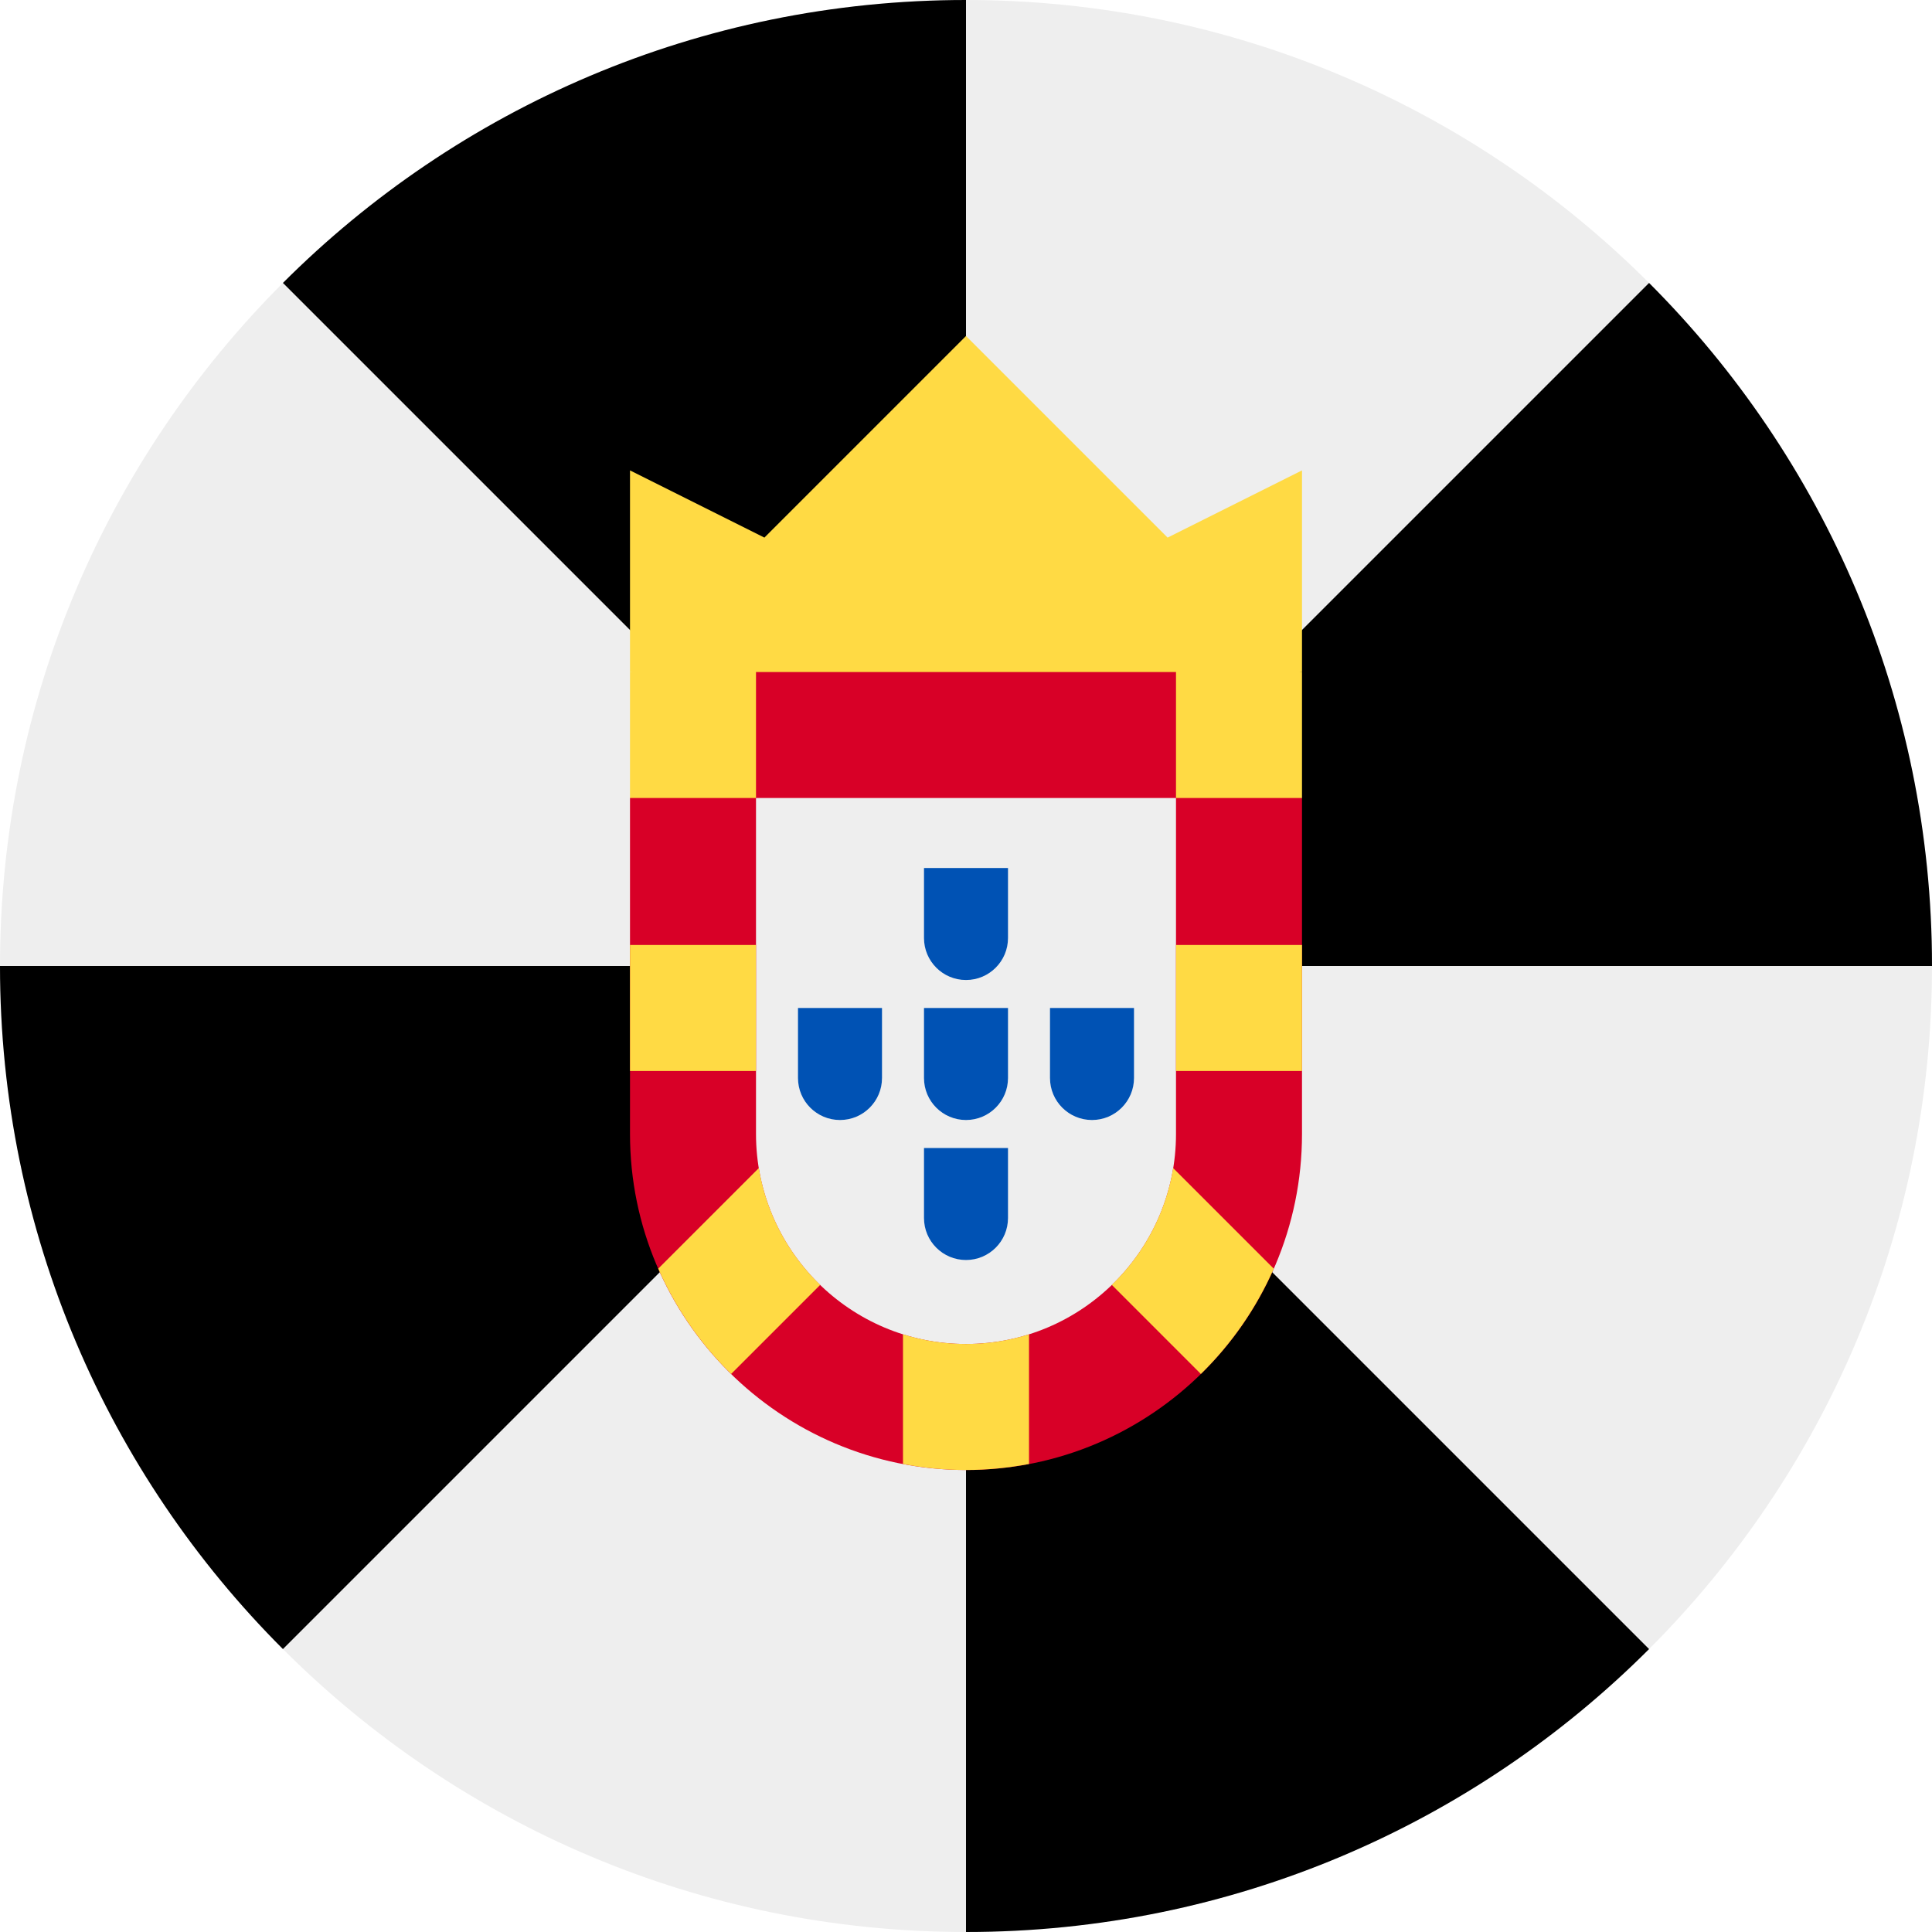
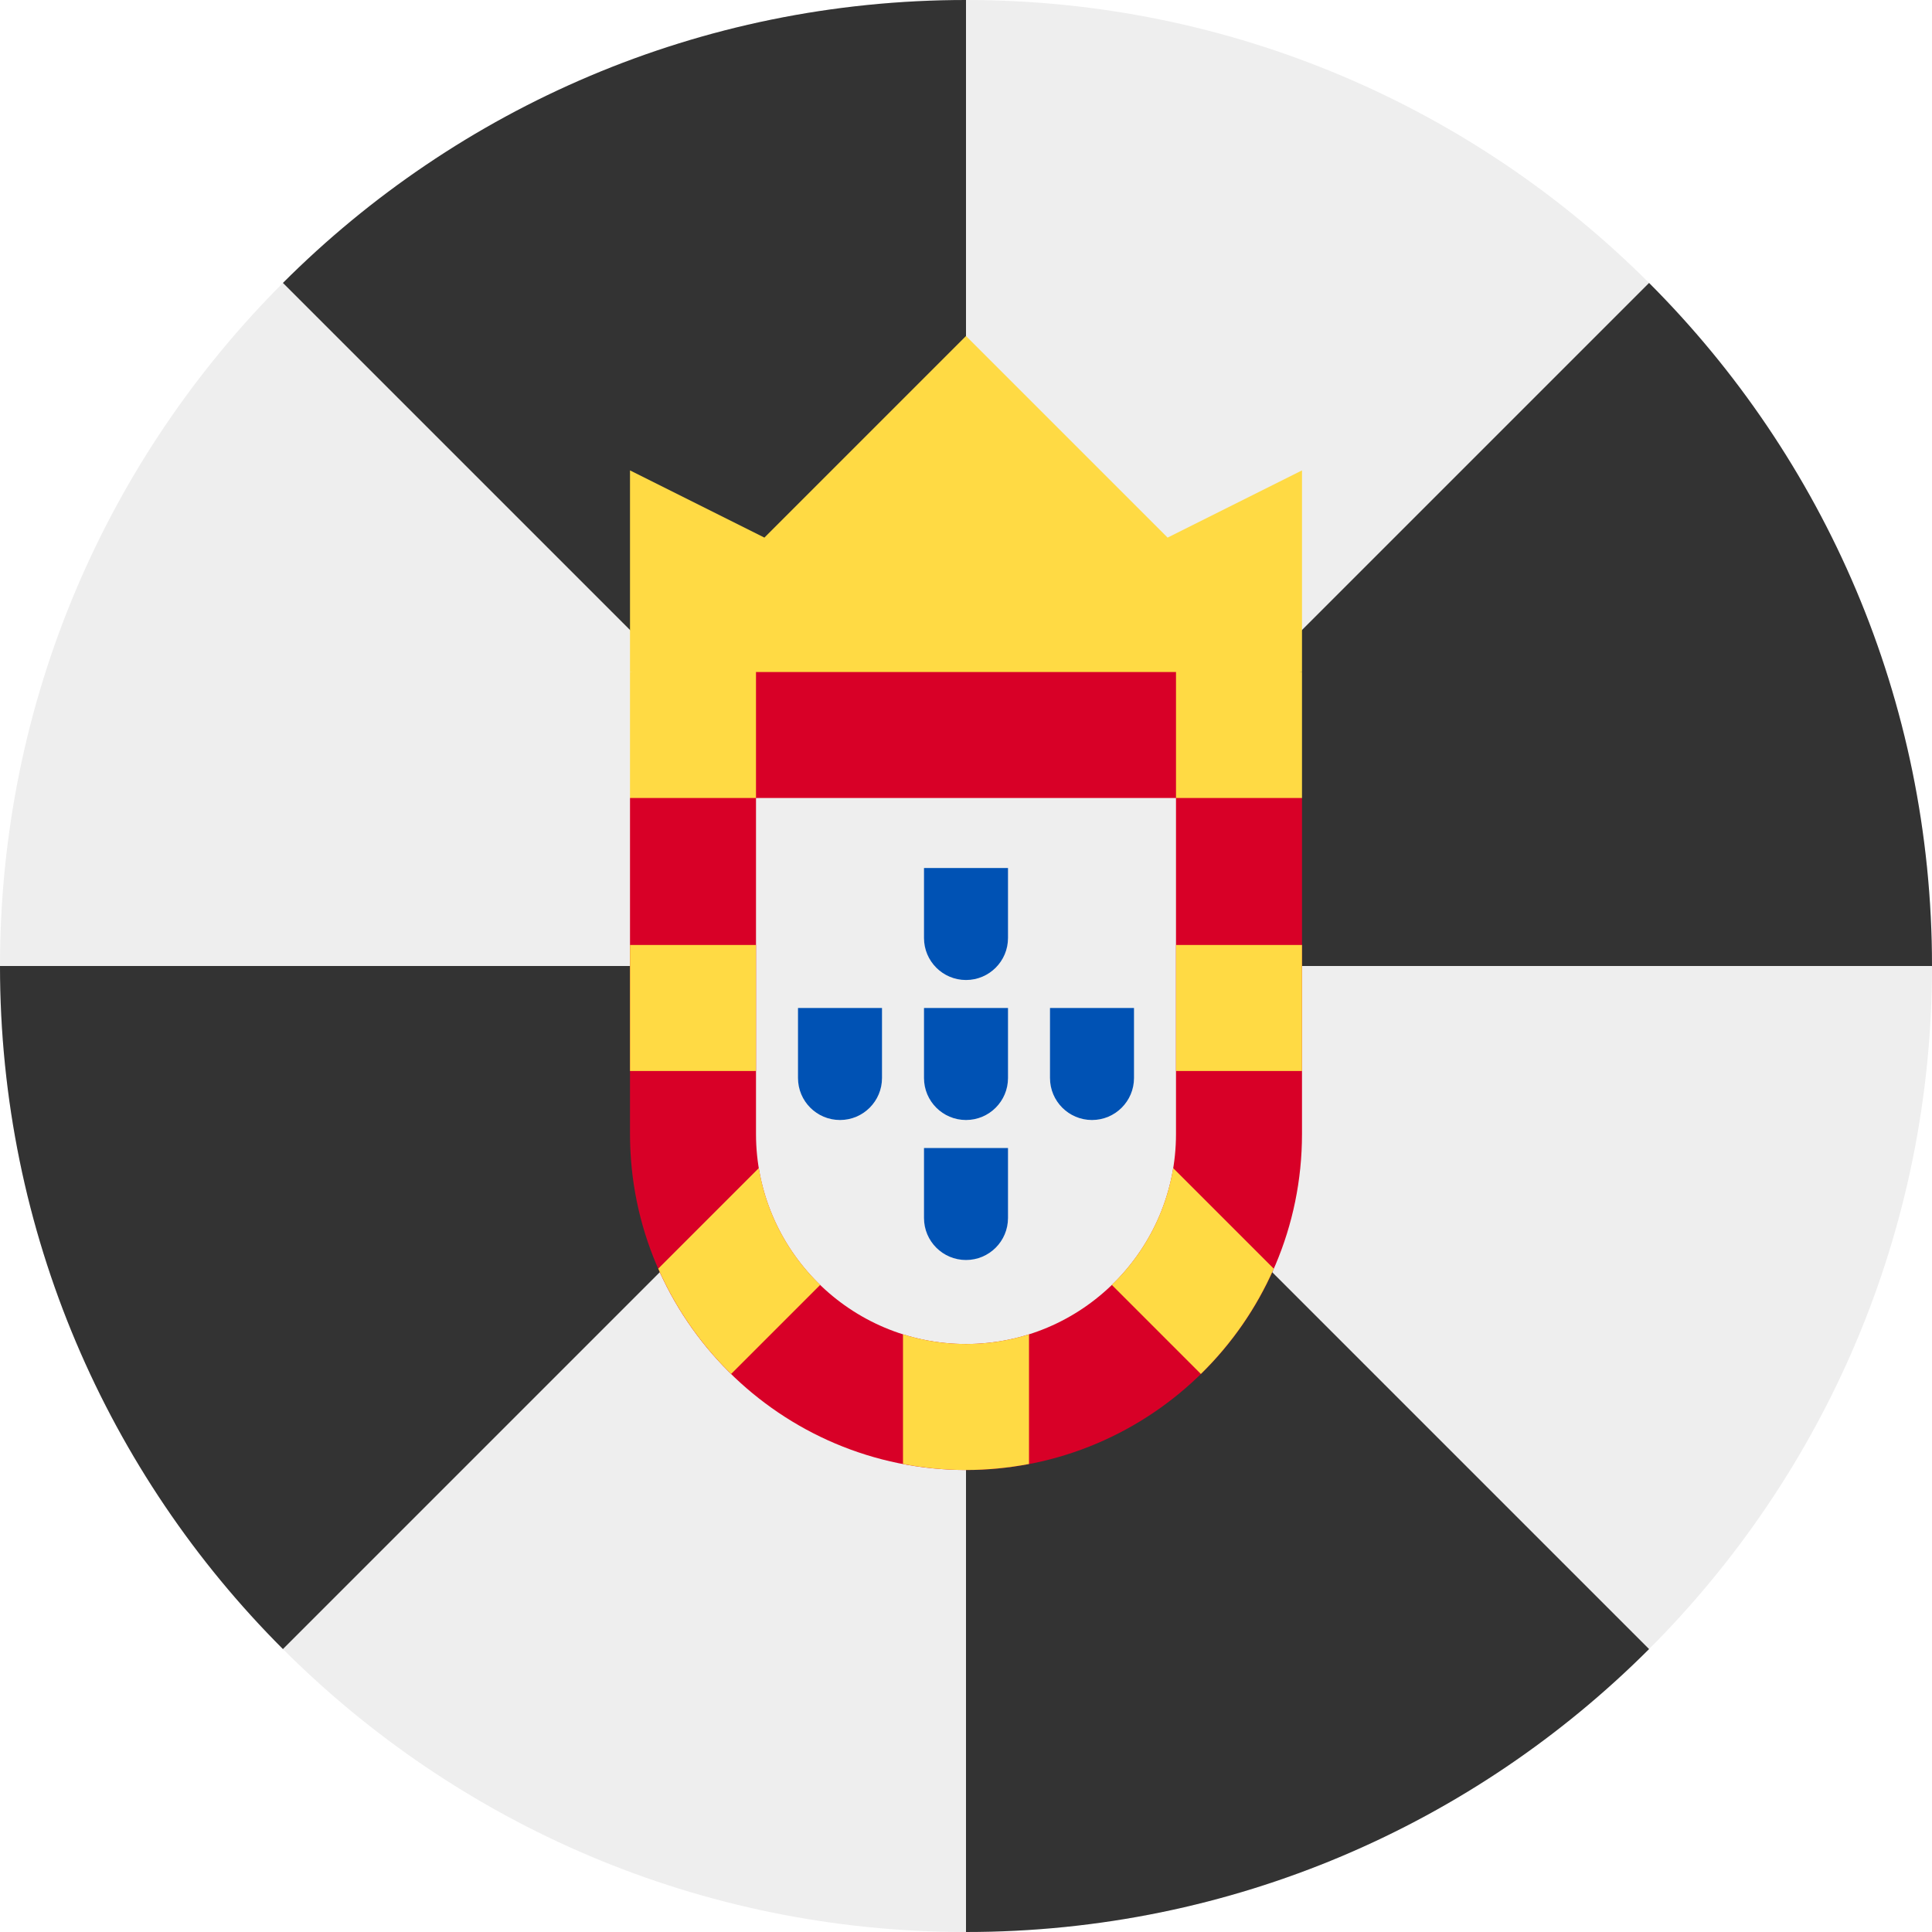
<svg xmlns="http://www.w3.org/2000/svg" viewBox="0 0 512 512">
  <circle cx="256" cy="256" r="256" fill="#eee" />
-   <path d="M256 0C185.307 0 121.307 28.654 74.98 74.98L256 256V0zM0 256c0 70.693 28.654 134.693 74.98 181.02L256 256H0zm256 256c70.693 0 134.693-28.654 181.02-74.98L256 256v256zm256-256c0-70.693-28.654-134.693-74.98-181.02L256 256h256z" />
+   <path d="M256 0C185.307 0 121.307 28.654 74.98 74.98L256 256V0zM0 256c0 70.693 28.654 134.693 74.98 181.02L256 256H0zm256 256c70.693 0 134.693-28.654 181.02-74.98L256 256v256zm256-256c0-70.693-28.654-134.693-74.98-181.02L256 256h256z" fill="#333" />
  <path fill="#ffda44" d="M166.957 178.087L256 189.22l89.043-11.133v-53.426l-35.617 17.809L256 89.043l-53.426 53.427-35.617-17.809z" />
  <path d="M256 389.565c-49.099 0-89.043-39.945-89.043-89.043v-89.039l33.391-33.394h111.304l33.391 33.394v89.039c0 49.098-39.944 89.043-89.043 89.043z" fill="#d80027" />
  <path d="M256 356.174c-30.687 0-55.652-24.966-55.652-55.652V211.48h111.304v89.041c0 30.687-24.965 55.653-55.652 55.653z" fill="#eee" />
  <path d="M166.957 178.087h33.391v33.391h-33.391zm144.695 0h33.391v33.391h-33.391zm0 72.348h33.391v33.391h-33.391zm-144.695 0h33.391v33.391h-33.391zM256 356.174c-5.816 0-11.423-.9-16.696-2.562v34.361c5.412 1.032 10.988 1.593 16.696 1.593s11.284-.561 16.696-1.593v-34.361A55.476 55.476 0 0 1 256 356.174zm-54.908-46.618l-26.648 26.648a89.353 89.353 0 0 0 19.314 27.908l23.6-23.6c-8.422-8.137-14.289-18.897-16.266-30.956zm136.464 26.65l-26.648-26.648c-1.978 12.058-7.844 22.817-16.265 30.957l23.6 23.6a89.4 89.4 0 0 0 19.313-27.909z" fill="#ffda44" />
  <path d="M244.87 230.03v18.55c0 6.146 4.983 11.13 11.13 11.13s11.13-4.984 11.13-11.13v-18.55h-22.26zm0 74.203v18.55c0 6.146 4.983 11.13 11.13 11.13s11.13-4.984 11.13-11.13v-18.55h-22.26zm33.391-37.103v18.552c0 6.146 4.983 11.13 11.13 11.13s11.13-4.984 11.13-11.13V267.13h-22.26zm-33.391 0v18.552c0 6.146 4.983 11.13 11.13 11.13s11.13-4.984 11.13-11.13V267.13h-22.26zm-33.392 0v18.552c0 6.146 4.983 11.13 11.13 11.13 6.147 0 11.13-4.984 11.13-11.13V267.13h-22.26z" fill="#0052b4" />
</svg>
